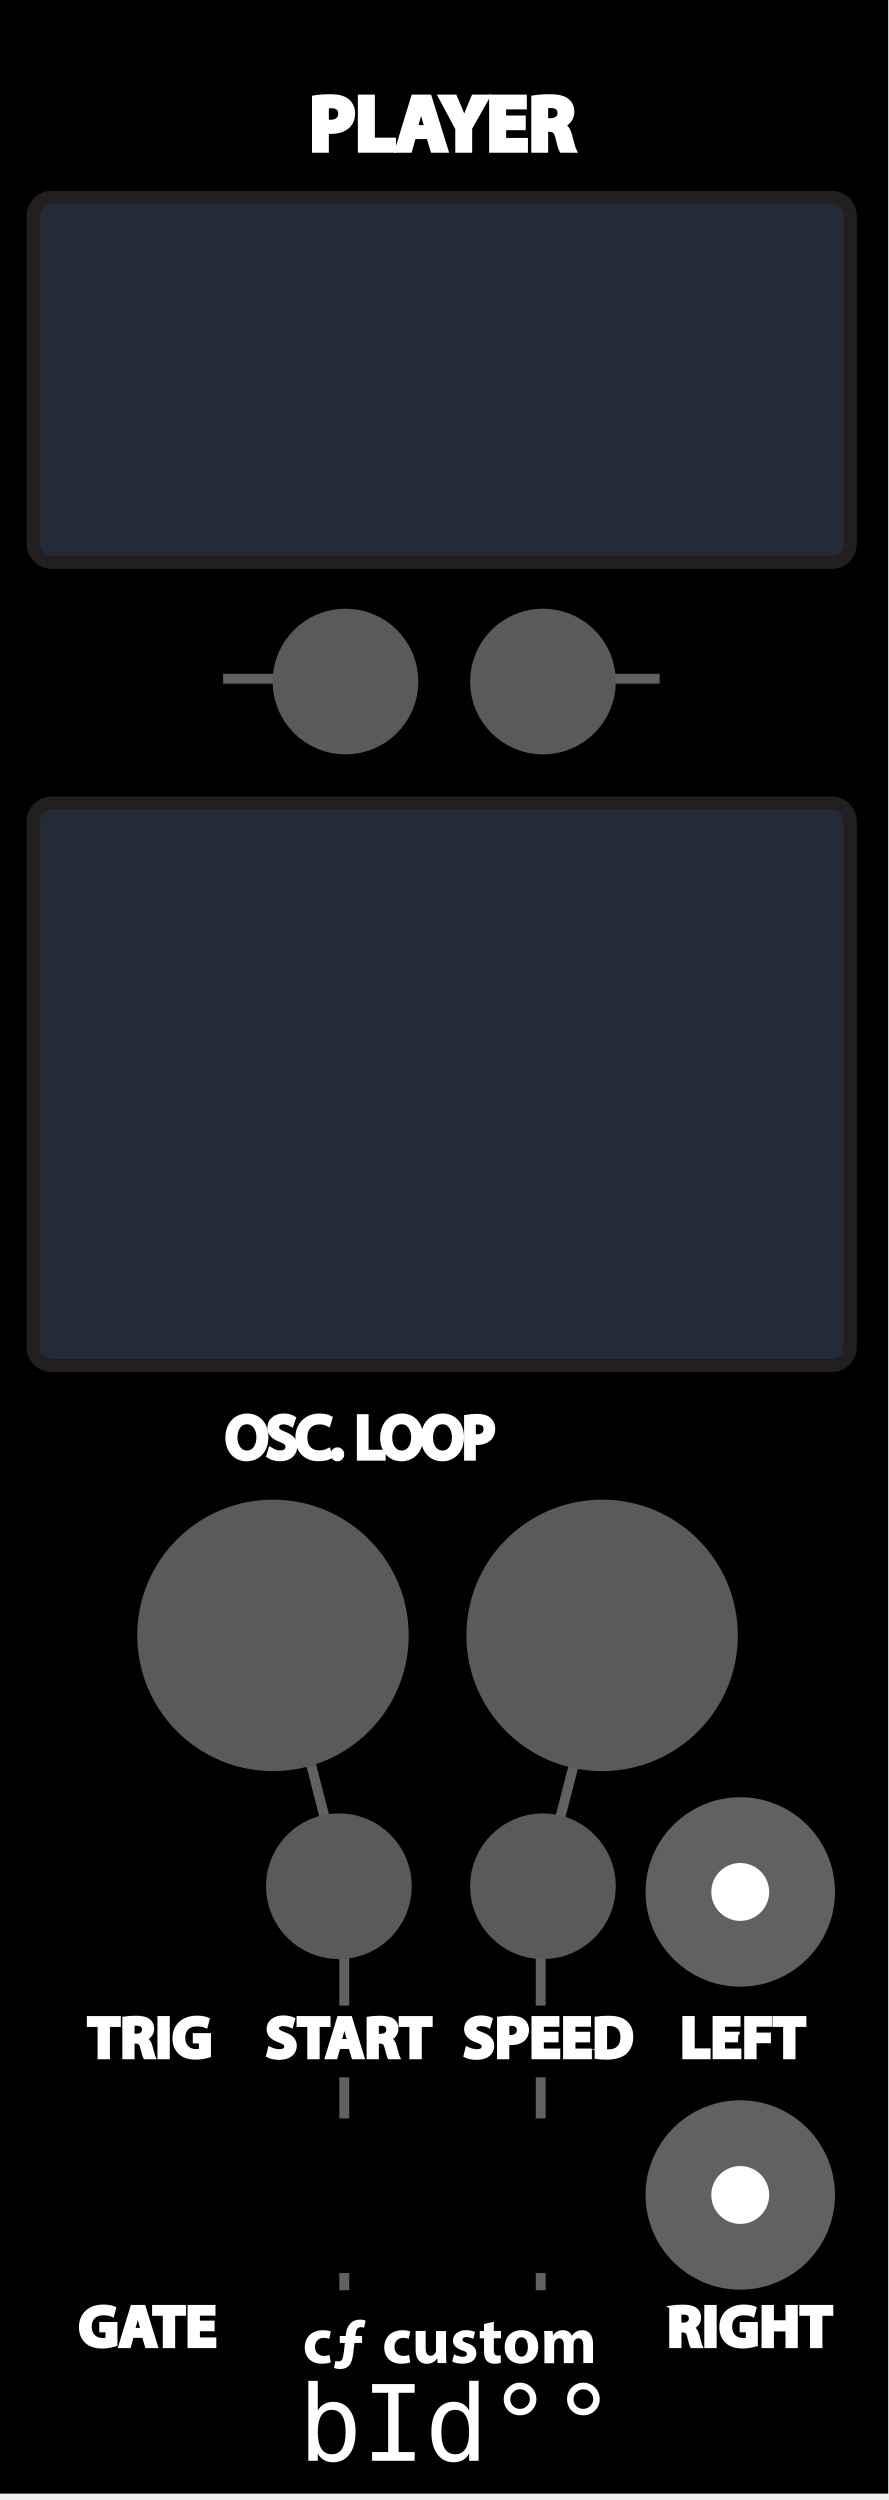
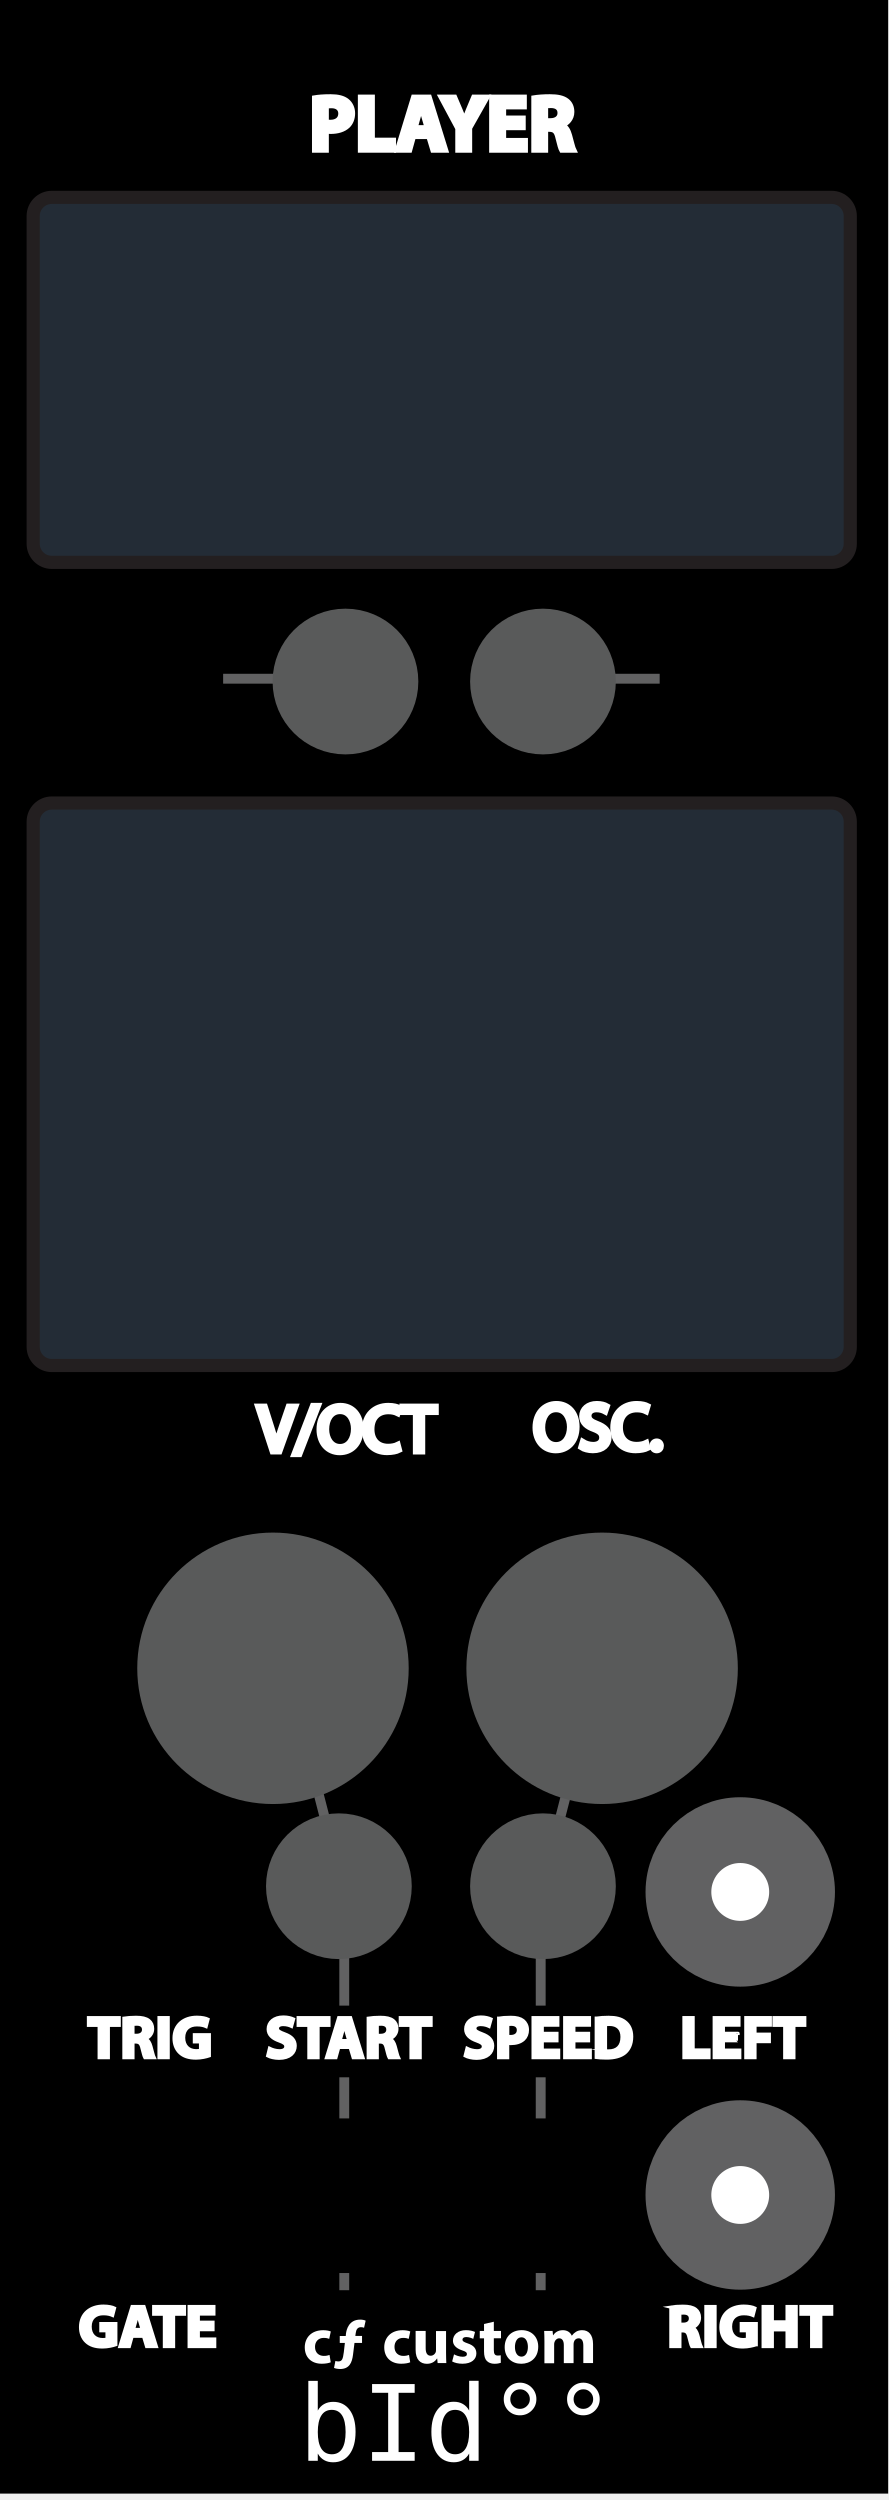
<svg xmlns="http://www.w3.org/2000/svg" version="1.1" id="svg12553" x="0px" y="0px" width="135px" height="380px" viewBox="0 0 135 380" enable-background="new 0 0 135 380" xml:space="preserve">
  <path id="path33453" d="M-0.055-0.885h135.056v379.912H-0.055V-0.885z" />
  <g id="g13122" transform="matrix(0.2760238,0,0,0.2760238,354.0962,57.73635)">
    <g id="g13178" transform="translate(-167.0764,-20.55757)">
      <g id="g13224" transform="translate(-99.2314,6.094906)">
        <g id="path30351">
			</g>
      </g>
    </g>
  </g>
  <g id="text977">
    <path id="path954" fill="#FFFFFF" d="M52.531,369.674c0-1.115-0.177-1.956-0.531-2.523c-0.354-0.562-0.877-0.852-1.57-0.852   c-0.698,0-1.227,0.286-1.586,0.859c-0.359,0.566-0.539,1.406-0.539,2.516c0,1.104,0.18,1.942,0.539,2.516   c0.359,0.572,0.888,0.859,1.586,0.859c0.693,0,1.216-0.283,1.57-0.852C52.354,371.628,52.531,370.788,52.531,369.674z    M48.304,366.408c0.229-0.428,0.544-0.756,0.945-0.984c0.406-0.229,0.875-0.344,1.406-0.344c1.052,0,1.88,0.406,2.484,1.219   c0.604,0.807,0.906,1.922,0.906,3.344c0,1.442-0.305,2.575-0.914,3.398c-0.604,0.816-1.435,1.227-2.492,1.227   c-0.521,0-0.981-0.104-1.383-0.336c-0.396-0.229-0.713-0.561-0.953-0.992v1.104h-1.438v-12.155h1.438L48.304,366.408   L48.304,366.408z" />
    <path id="path956" fill="#FFFFFF" d="M56.554,362.377h6.477v1.328h-2.445v9.008h2.445v1.328h-6.477v-1.328H59v-9.008h-2.445   L56.554,362.377L56.554,362.377z" />
    <path id="path958" fill="#FFFFFF" d="M71.312,366.408v-4.523h1.438v12.156h-1.438v-1.102c-0.24,0.432-0.562,0.763-0.961,0.992   c-0.396,0.223-0.854,0.336-1.375,0.336c-1.062,0-1.896-0.41-2.5-1.229c-0.604-0.823-0.906-1.956-0.906-3.396   c0-1.422,0.305-2.537,0.914-3.354s1.44-1.222,2.493-1.222c0.525,0,0.989,0.104,1.396,0.347   C70.768,365.646,71.083,365.977,71.312,366.408L71.312,366.408z M67.085,369.674c0,1.114,0.177,1.955,0.531,2.523   c0.354,0.566,0.877,0.852,1.571,0.852c0.688,0,1.219-0.287,1.578-0.859c0.354-0.562,0.547-1.412,0.547-2.516   c0-1.109-0.188-1.947-0.547-2.516c-0.359-0.573-0.896-0.859-1.578-0.859c-0.693,0-1.216,0.283-1.571,0.852   C67.263,367.718,67.085,368.559,67.085,369.674z" />
    <path id="path960" fill="#FFFFFF" d="M79.047,362.166c0.338,0,0.658,0.064,0.961,0.195c0.307,0.125,0.575,0.307,0.805,0.547   c0.234,0.234,0.412,0.5,0.531,0.797c0.125,0.297,0.188,0.617,0.188,0.961c0,0.688-0.242,1.271-0.728,1.75   c-0.484,0.475-1.076,0.711-1.772,0.711c-0.703,0-1.289-0.234-1.759-0.703c-0.469-0.469-0.703-1.055-0.703-1.758   c0-0.698,0.24-1.289,0.72-1.773C77.768,362.408,78.354,362.166,79.047,362.166z M79.047,363.174c-0.412,0-0.764,0.146-1.055,0.438   c-0.287,0.287-0.43,0.646-0.43,1.062s0.141,0.771,0.422,1.049c0.285,0.279,0.635,0.426,1.047,0.426   c0.416,0,0.771-0.146,1.062-0.436c0.298-0.287,0.445-0.633,0.445-1.039c0-0.41-0.146-0.771-0.438-1.062   C79.811,363.318,79.458,363.174,79.047,363.174z" />
    <path id="path962" fill="#FFFFFF" d="M88.672,362.166c0.338,0,0.658,0.064,0.961,0.195c0.307,0.125,0.575,0.307,0.805,0.547   c0.234,0.234,0.412,0.5,0.531,0.797c0.125,0.297,0.188,0.617,0.188,0.961c0,0.688-0.242,1.271-0.728,1.75   c-0.484,0.475-1.076,0.711-1.772,0.711c-0.703,0-1.289-0.234-1.759-0.703c-0.469-0.469-0.703-1.055-0.703-1.758   c0-0.698,0.24-1.289,0.72-1.773C87.393,362.408,87.979,362.166,88.672,362.166z M88.672,363.174c-0.412,0-0.764,0.146-1.055,0.438   c-0.287,0.287-0.43,0.646-0.43,1.062s0.141,0.771,0.422,1.049c0.285,0.279,0.635,0.426,1.047,0.426   c0.416,0,0.771-0.146,1.062-0.436c0.298-0.287,0.445-0.633,0.445-1.039c0-0.41-0.146-0.771-0.438-1.062   C89.436,363.318,89.083,363.174,88.672,363.174z" />
  </g>
  <g id="text4860">
</g>
  <g id="flowRoot1009">
</g>
  <g>
    <path fill="#FFFFFF" d="M50.271,359.068c-0.27,0.119-0.779,0.22-1.359,0.22c-1.579,0-2.588-0.959-2.588-2.498   c0-1.431,0.979-2.599,2.798-2.599c0.4,0,0.84,0.062,1.16,0.188l-0.24,1.13c-0.18-0.079-0.45-0.149-0.85-0.149   c-0.8,0-1.319,0.57-1.31,1.369c0,0.898,0.6,1.369,1.34,1.369c0.359,0,0.64-0.061,0.869-0.146L50.271,359.068z" />
    <path fill="#FFFFFF" d="M51.643,355.07h0.909l0.03-0.319c0.08-0.67,0.449-2.169,2.169-2.169c0.34,0,0.649,0.07,0.829,0.16   l-0.24,1.078c-0.119-0.049-0.279-0.09-0.47-0.09c-0.499,0-0.739,0.354-0.799,0.896l-0.061,0.438h1.02v1.062h-1.149l-0.22,1.778   c-0.149,1.221-0.56,2.188-1.979,2.188c-0.41-0.011-0.76-0.091-0.91-0.171l0.21-1.062c0.15,0.062,0.311,0.078,0.47,0.078   c0.5-0.021,0.67-0.275,0.81-1.418l0.16-1.396h-0.779V355.07z" />
    <path fill="#FFFFFF" d="M62.351,359.068c-0.27,0.119-0.779,0.22-1.359,0.22c-1.579,0-2.588-0.959-2.588-2.498   c0-1.431,0.979-2.599,2.798-2.599c0.4,0,0.84,0.062,1.16,0.188l-0.24,1.13c-0.18-0.079-0.45-0.149-0.85-0.149   c-0.8,0-1.319,0.57-1.31,1.369c0,0.898,0.6,1.369,1.34,1.369c0.359,0,0.64-0.061,0.869-0.146L62.351,359.068z" />
    <path fill="#FFFFFF" d="M67.8,357.619c0,0.64,0.021,1.158,0.04,1.568h-1.319l-0.069-0.688h-0.03c-0.189,0.3-0.649,0.8-1.529,0.8   c-0.989,0-1.719-0.619-1.719-2.129v-2.869h1.529v2.629c0,0.711,0.229,1.141,0.76,1.141c0.419,0,0.659-0.291,0.759-0.521   c0.04-0.09,0.05-0.21,0.05-0.329v-2.9H67.8V357.619z" />
    <path fill="#FFFFFF" d="M69.014,357.859c0.279,0.17,0.858,0.369,1.312,0.369c0.46,0,0.646-0.16,0.646-0.41   s-0.147-0.369-0.729-0.562c-1.017-0.34-1.396-0.89-1.396-1.47c0-0.909,0.771-1.603,1.979-1.603c0.562,0,1.076,0.131,1.379,0.271   l-0.271,1.06c-0.224-0.121-0.646-0.281-1.062-0.281c-0.358,0-0.579,0.146-0.579,0.396c0,0.229,0.188,0.354,0.788,0.562   c0.938,0.312,1.312,0.789,1.328,1.518c0,0.904-0.729,1.579-2.116,1.579c-0.646,0-1.209-0.146-1.566-0.349L69.014,357.859z" />
    <path fill="#FFFFFF" d="M75.062,352.902v1.396h1.09v1.12h-1.09v1.771c0,0.59,0.14,0.854,0.6,0.854c0.189,0,0.34-0.021,0.449-0.04   l0.011,1.146c-0.2,0.078-0.56,0.146-0.989,0.146c-0.49,0-0.898-0.186-1.14-0.436c-0.28-0.273-0.42-0.762-0.42-1.438v-1.999h-0.649   v-1.117h0.649v-1.062L75.062,352.902z" />
    <path fill="#FFFFFF" d="M81.811,356.689c0,1.789-1.27,2.604-2.578,2.604c-1.43,0-2.521-0.938-2.521-2.521   c0-1.58,1.039-2.59,2.604-2.59C80.811,354.191,81.811,355.221,81.811,356.689z M78.271,356.74c0,0.839,0.351,1.469,1,1.469   c0.59,0,0.97-0.59,0.97-1.469c0-0.73-0.28-1.471-0.97-1.471C78.542,355.271,78.271,356.021,78.271,356.74z" />
    <path fill="#FFFFFF" d="M82.752,355.859c0-0.608-0.02-1.129-0.04-1.562h1.279l0.069,0.66h0.021c0.21-0.312,0.646-0.771,1.479-0.771   c0.631,0,1.131,0.318,1.344,0.83h0.021c0.183-0.25,0.397-0.449,0.634-0.591c0.271-0.159,0.562-0.239,0.938-0.239   c0.938,0,1.646,0.66,1.646,2.119v2.879h-1.479v-2.658c0-0.711-0.229-1.104-0.723-1.104c-0.354,0-0.604,0.229-0.696,0.521   c-0.04,0.104-0.062,0.271-0.062,0.396v2.854H85.7v-2.729c0-0.619-0.22-1.04-0.699-1.04c-0.39,0-0.619,0.305-0.71,0.555   c-0.05,0.116-0.061,0.271-0.061,0.381v2.854h-1.479L82.752,355.859L82.752,355.859z" />
  </g>
  <g>
    <path fill="#231F20" stroke="#231F20" stroke-width="0.25" d="M109.354,390.37c0,1.989-1.205,3.194-2.979,3.194   c-1.801,0-2.854-1.358-2.854-3.088c0-1.818,1.162-3.188,2.953-3.188C108.337,387.3,109.354,388.695,109.354,390.37z    M104.971,390.451c0,1.188,0.559,2.025,1.479,2.025c0.927,0,1.458-0.896,1.458-2.062c0-1.09-0.521-2.025-1.471-2.025   C105.512,388.391,104.971,389.271,104.971,390.451z" />
-     <path fill="#231F20" stroke="#231F20" stroke-width="0.25" d="M111.621,387.398v3.492c0,1.045,0.396,1.562,1.098,1.562   c0.721,0,1.117-0.508,1.117-1.562v-3.492h1.368v3.396c0,1.873-0.945,2.771-2.53,2.771c-1.529,0-2.431-0.854-2.431-2.772V387.4   L111.621,387.398L111.621,387.398z" />
-     <path fill="#231F20" stroke="#231F20" stroke-width="0.25" d="M117.561,388.552h-1.629V387.4h4.664v1.148h-1.658v4.915h-1.377   V388.552z" />
+     <path fill="#231F20" stroke="#231F20" stroke-width="0.25" d="M111.621,387.398v3.492c0,1.045,0.396,1.562,1.098,1.562   c0.721,0,1.117-0.509,1.117-1.562v-3.492h1.368v3.396c0,1.873-0.945,2.771-2.53,2.771c-1.529,0-2.431-0.854-2.431-2.771V387.4   L111.621,387.398L111.621,387.398z" />
+     <path fill="#231F20" stroke="#231F20" stroke-width="0.25" d="M117.561,388.552h-1.629V387.4h4.664v1.146h-1.658v4.915h-1.377   V388.552z" />
  </g>
  <g>
    <path fill="#FFFFFF" stroke="#FFFFFF" stroke-width="0.75" d="M47.798,14.864c0.564-0.096,1.355-0.168,2.471-0.168   c1.127,0,1.931,0.216,2.471,0.647c0.516,0.408,0.863,1.08,0.863,1.871s-0.264,1.463-0.743,1.919   c-0.624,0.588-1.547,0.852-2.627,0.852c-0.24,0-0.456-0.012-0.624-0.036v2.891h-1.811V14.864z M49.609,18.534   c0.156,0.036,0.348,0.048,0.612,0.048c0.971,0,1.571-0.492,1.571-1.319c0-0.743-0.516-1.187-1.427-1.187   c-0.372,0-0.624,0.036-0.755,0.072L49.609,18.534L49.609,18.534z" />
    <path fill="#FFFFFF" stroke="#FFFFFF" stroke-width="0.75" d="M54.77,14.754h1.835v6.548h3.214v1.535H54.77V14.754z" />
    <path fill="#FFFFFF" stroke="#FFFFFF" stroke-width="0.75" d="M62.856,20.765L62.28,22.84h-1.895l2.47-8.083h2.399l2.507,8.083   h-1.967l-0.624-2.075H62.856z M64.908,19.396l-0.504-1.715c-0.144-0.48-0.288-1.08-0.408-1.56h-0.024   c-0.12,0.48-0.24,1.091-0.372,1.559l-0.479,1.715L64.908,19.396L64.908,19.396z" />
    <path fill="#FFFFFF" stroke="#FFFFFF" stroke-width="0.75" d="M69.577,22.837v-3.31l-2.555-4.773h2.087l0.826,1.943   c0.252,0.588,0.42,1.02,0.625,1.547h0.021c0.183-0.504,0.372-0.972,0.61-1.547l0.812-1.943h2.054l-2.662,4.713v3.37H69.577z" />
    <path fill="#FFFFFF" stroke="#FFFFFF" stroke-width="0.75" d="M79.535,19.419h-2.975v1.919h3.312v1.499h-5.147v-8.083h4.979v1.499   h-3.146v1.679h2.976L79.535,19.419L79.535,19.419z" />
    <path fill="#FFFFFF" stroke="#FFFFFF" stroke-width="0.75" d="M81.134,14.864c0.587-0.096,1.464-0.168,2.435-0.168   c1.199,0,2.039,0.18,2.615,0.636c0.479,0.384,0.742,0.947,0.742,1.691c0,1.032-0.73,1.739-1.427,1.991v0.036   c0.563,0.228,0.875,0.768,1.079,1.511c0.252,0.912,0.504,1.967,0.66,2.279h-1.871c-0.133-0.228-0.324-0.888-0.562-1.883   c-0.217-1.008-0.562-1.283-1.309-1.295h-0.553v3.178h-1.812L81.134,14.864L81.134,14.864z M82.943,18.34h0.721   c0.911,0,1.451-0.456,1.451-1.164c0-0.743-0.504-1.115-1.344-1.127c-0.443,0-0.695,0.036-0.828,0.06V18.34z" />
  </g>
  <line fill="none" stroke="#616162" stroke-width="1.5" stroke-miterlimit="10" x1="52.328" y1="348.111" x2="52.328" y2="286.66" />
  <line fill="none" stroke="#616162" stroke-width="1.5" stroke-miterlimit="10" x1="82.186" y1="348.111" x2="82.186" y2="286.66" />
  <line fill="none" stroke="#616162" stroke-width="1.5" stroke-miterlimit="10" x1="82.262" y1="287.504" x2="91.271" y2="252.5" />
  <rect x="9.5" y="304.855" width="85.184" height="10.895" />
  <g>
-     <path fill="#231F20" stroke="#000000" stroke-width="0.25" stroke-miterlimit="10" d="M69.666,392.15   c0.369,0.188,0.938,0.379,1.521,0.379c0.631,0,0.963-0.262,0.963-0.646c0-0.378-0.287-0.604-1.021-0.854   c-1.008-0.354-1.666-0.899-1.666-1.789c0-1.029,0.864-1.82,2.301-1.82c0.688,0,1.188,0.146,1.547,0.312l-0.31,1.104   c-0.239-0.107-0.675-0.285-1.271-0.285c-0.594,0-0.881,0.271-0.881,0.588c0,0.396,0.342,0.562,1.125,0.854   c1.062,0.396,1.562,0.952,1.562,1.812c0,1.021-0.771,1.887-2.438,1.887c-0.688,0-1.377-0.188-1.729-0.362L69.666,392.15z" />
+     <path fill="#231F20" stroke="#000000" stroke-width="0.25" stroke-miterlimit="10" d="M69.666,392.15   c0.369,0.188,0.938,0.379,1.521,0.379c0.631,0,0.963-0.262,0.963-0.646c0-0.378-0.287-0.604-1.021-0.854   c-1.008-0.354-1.666-0.899-1.666-1.789c0-1.029,0.864-1.82,2.301-1.82c0.688,0,1.188,0.146,1.547,0.312l-0.31,1.104   c-0.239-0.107-0.675-0.285-1.271-0.285c-0.594,0-0.881,0.271-0.881,0.588c0,0.396,0.342,0.562,1.125,0.854   c1.062,0.396,1.562,0.952,1.562,1.812c0,1.021-0.771,1.887-2.438,1.887c-0.688,0-1.377-0.188-1.729-0.36L69.666,392.15z" />
    <path fill="#231F20" stroke="#000000" stroke-width="0.25" stroke-miterlimit="10" d="M74.479,387.576   c0.424-0.071,1.021-0.127,1.854-0.127c0.847,0,1.448,0.162,1.854,0.486c0.387,0.307,0.646,0.812,0.646,1.396   c0,0.604-0.196,1.104-0.56,1.438c-0.469,0.438-1.162,0.646-1.979,0.646c-0.183,0-0.343-0.015-0.469-0.027v2.175h-1.354   L74.479,387.576L74.479,387.576z M75.84,390.331c0.117,0.026,0.262,0.036,0.459,0.036c0.729,0,1.182-0.369,1.182-0.99   c0-0.559-0.389-0.891-1.062-0.891c-0.274,0-0.478,0.021-0.562,0.054L75.84,390.331L75.84,390.331z" />
    <path fill="#231F20" stroke="#000000" stroke-width="0.25" stroke-miterlimit="10" d="M83.318,390.998h-2.231v1.439h2.494v1.125   H79.71v-6.066h3.745v1.125h-2.368v1.261h2.231V390.998z" />
    <path fill="#231F20" stroke="#000000" stroke-width="0.25" stroke-miterlimit="10" d="M88.125,390.998h-2.23v1.439h2.494v1.125   h-3.871v-6.066h3.744v1.125h-2.367v1.261h2.23V390.998z" />
-     <path fill="#231F20" stroke="#000000" stroke-width="0.25" stroke-miterlimit="10" d="M89.32,387.576   c0.505-0.08,1.16-0.127,1.854-0.127c1.152,0,1.899,0.207,2.485,0.646c0.63,0.472,1.022,1.22,1.022,2.287   c0,1.161-0.438,1.962-1.021,2.457c-0.646,0.53-1.604,0.784-2.805,0.784c-0.713,0-1.228-0.047-1.562-0.094L89.32,387.576   L89.32,387.576z M90.698,392.527c0.114,0.021,0.306,0.021,0.477,0.021c1.242,0.017,2.054-0.676,2.054-2.125   c0.01-1.261-0.729-1.927-1.908-1.927c-0.307,0-0.504,0.021-0.604,0.054L90.698,392.527L90.698,392.527z" />
+     <path fill="#231F20" stroke="#000000" stroke-width="0.25" stroke-miterlimit="10" d="M89.32,387.576   c0.505-0.08,1.16-0.127,1.854-0.127c1.152,0,1.899,0.207,2.485,0.646c0.63,0.472,1.022,1.22,1.022,2.287   c0,1.161-0.438,1.962-1.021,2.457c-0.646,0.53-1.604,0.784-2.805,0.784c-0.713,0-1.229-0.047-1.562-0.094L89.32,387.576   L89.32,387.576z M90.698,392.527c0.114,0.021,0.306,0.021,0.477,0.021c1.242,0.017,2.054-0.676,2.054-2.125   c0.01-1.261-0.729-1.927-1.908-1.927c-0.307,0-0.504,0.021-0.604,0.054L90.698,392.527L90.698,392.527z" />
  </g>
  <g>
-     <path fill="#231F20" stroke="#000000" stroke-width="0.25" stroke-miterlimit="10" d="M39.647,392.15   c0.369,0.188,0.937,0.379,1.521,0.379c0.63,0,0.963-0.262,0.963-0.646c0-0.378-0.288-0.604-1.018-0.854   c-1.008-0.354-1.666-0.899-1.666-1.789c0-1.029,0.864-1.82,2.296-1.82c0.684,0,1.188,0.146,1.548,0.312l-0.306,1.104   c-0.243-0.107-0.675-0.285-1.269-0.285c-0.594,0-0.882,0.271-0.882,0.588c0,0.396,0.342,0.562,1.125,0.854   c1.071,0.396,1.575,0.952,1.575,1.812c0,1.021-0.783,1.887-2.449,1.887c-0.693,0-1.377-0.188-1.719-0.362L39.647,392.15z" />
+     <path fill="#231F20" stroke="#000000" stroke-width="0.25" stroke-miterlimit="10" d="M39.647,392.15   c0.369,0.188,0.937,0.379,1.521,0.379c0.63,0,0.963-0.262,0.963-0.646c0-0.378-0.288-0.604-1.018-0.854   c-1.008-0.354-1.666-0.899-1.666-1.789c0-1.029,0.864-1.82,2.296-1.82c0.684,0,1.188,0.146,1.548,0.312l-0.306,1.104   c-0.243-0.107-0.675-0.285-1.269-0.285c-0.594,0-0.882,0.271-0.882,0.588c0,0.396,0.342,0.562,1.125,0.854   c1.071,0.396,1.575,0.952,1.575,1.812c0,1.021-0.783,1.887-2.449,1.887c-0.693,0-1.377-0.188-1.719-0.36L39.647,392.15z" />
    <path fill="#231F20" stroke="#000000" stroke-width="0.25" stroke-miterlimit="10" d="M45.632,388.648h-1.629v-1.146h4.663v1.146   H47.01v4.916h-1.377L45.632,388.648L45.632,388.648z" />
-     <path fill="#231F20" stroke="#000000" stroke-width="0.25" stroke-miterlimit="10" d="M50.161,392.006l-0.432,1.559h-1.423   l1.855-6.062h1.8l1.882,6.062h-1.477l-0.468-1.559H50.161z M51.7,390.98l-0.378-1.287c-0.108-0.354-0.216-0.812-0.306-1.17h-0.018   c-0.09,0.355-0.18,0.814-0.279,1.17l-0.36,1.287H51.7z" />
+     <path fill="#231F20" stroke="#000000" stroke-width="0.25" stroke-miterlimit="10" d="M50.161,392.006l-0.432,1.559h-1.423   l1.855-6.062h1.8l1.882,6.062h-1.477l-0.468-1.559H50.161z M51.7,390.98l-0.378-1.287c-0.108-0.354-0.216-0.812-0.306-1.17h-0.018   c-0.09,0.354-0.18,0.812-0.279,1.17l-0.36,1.287H51.7z" />
    <path fill="#231F20" stroke="#000000" stroke-width="0.25" stroke-miterlimit="10" d="M54.65,387.576   c0.441-0.071,1.098-0.127,1.828-0.127c0.9,0,1.53,0.137,1.962,0.479c0.36,0.288,0.558,0.711,0.558,1.27   c0,0.775-0.549,1.312-1.071,1.494v0.027c0.423,0.172,0.657,0.576,0.811,1.135c0.189,0.688,0.378,1.479,0.495,1.711h-1.405   c-0.099-0.172-0.243-0.666-0.423-1.414c-0.162-0.756-0.423-0.963-0.981-0.973H56.01v2.387h-1.359L54.65,387.576L54.65,387.576z    M56.009,390.188h0.54c0.684,0,1.089-0.342,1.089-0.873c0-0.559-0.378-0.838-1.008-0.847c-0.333,0-0.522,0.027-0.621,0.046V390.188   z" />
    <path fill="#231F20" stroke="#000000" stroke-width="0.25" stroke-miterlimit="10" d="M61.158,388.648h-1.629v-1.146h4.663v1.146   h-1.656v4.916h-1.377L61.158,388.648L61.158,388.648z" />
  </g>
  <line fill="none" stroke="#616162" stroke-width="1.5" stroke-miterlimit="10" x1="52.245" y1="287.504" x2="43.236" y2="252.5" />
  <g>
    <path stroke="#000000" stroke-width="0.75" stroke-miterlimit="10" d="M17.044,393.303c-0.351,0.127-1.044,0.334-1.864,0.334   c-0.918,0-1.674-0.234-2.269-0.802c-0.522-0.504-0.846-1.313-0.846-2.261c0.009-1.812,1.251-3.133,3.286-3.133   c0.703,0,1.251,0.146,1.513,0.271l-0.189,0.646c-0.324-0.146-0.729-0.26-1.341-0.26c-1.477,0-2.44,0.918-2.44,2.438   c0,1.54,0.927,2.446,2.341,2.446c0.513,0,0.864-0.069,1.044-0.162v-1.812h-1.233v-0.631h1.999L17.044,393.303L17.044,393.303z" />
-     <path stroke="#000000" stroke-width="0.75" stroke-miterlimit="10" d="M19.221,391.665l-0.63,1.907h-0.81l2.062-6.066h0.945   l2.071,6.066h-0.837l-0.648-1.907H19.221z M21.211,391.053l-0.594-1.746c-0.135-0.396-0.225-0.757-0.315-1.104h-0.018   c-0.09,0.356-0.189,0.729-0.306,1.104l-0.594,1.758L21.211,391.053L21.211,391.053z" />
+     <path stroke="#000000" stroke-width="0.75" stroke-miterlimit="10" d="M19.221,391.665l-0.63,1.907h-0.81l2.062-6.066h0.945   l2.071,6.066h-0.837l-0.648-1.907H19.221z M21.211,391.053l-0.594-1.746c-0.135-0.396-0.225-0.757-0.315-1.104h-0.018   c-0.09,0.355-0.189,0.729-0.306,1.104l-0.594,1.758L21.211,391.053L21.211,391.053z" />
    <path stroke="#000000" stroke-width="0.75" stroke-miterlimit="10" d="M24.207,388.172h-1.845v-0.666h4.492v0.666H25v5.4h-0.792   L24.207,388.172L24.207,388.172z" />
    <path stroke="#000000" stroke-width="0.75" stroke-miterlimit="10" d="M30.67,390.729h-2.359v2.188h2.629v0.657h-3.412v-6.067   h3.277v0.657h-2.494v1.917h2.359V390.729z" />
  </g>
  <rect x="39.366" y="322" width="50.772" height="23.5" />
  <path fill="#232C36" stroke="#231F20" stroke-width="2" stroke-miterlimit="10" d="M129.241,82.647c0,1.565-1.271,2.834-2.835,2.834  H7.878c-1.565,0-2.834-1.269-2.834-2.834V32.834C5.044,31.269,6.313,30,7.878,30h118.528c1.564,0,2.835,1.269,2.835,2.834V82.647z" />
  <path fill="#232C36" stroke="#231F20" stroke-width="2" stroke-miterlimit="10" d="M129.241,204.725  c0,1.564-1.271,2.834-2.835,2.834H7.878c-1.565,0-2.834-1.27-2.834-2.834v-79.832c0-1.565,1.269-2.834,2.834-2.834h118.528  c1.564,0,2.835,1.269,2.835,2.834V204.725z" />
  <line fill="none" stroke="#616162" stroke-width="1.5" stroke-miterlimit="10" x1="52.245" y1="103.165" x2="33.917" y2="103.165" />
  <line fill="none" stroke="#616162" stroke-width="1.5" stroke-miterlimit="10" x1="100.27" y1="103.165" x2="80.949" y2="103.165" />
  <circle fill="#FFFFFF" stroke="#616162" stroke-width="10" stroke-miterlimit="10" cx="112.516" cy="333.638" r="9.396" />
  <circle fill="#FFFFFF" stroke="#616162" stroke-width="10" stroke-miterlimit="10" cx="112.518" cy="287.575" r="9.396" />
  <g>
    <path fill="#FFFFFF" stroke="#FFFFFF" stroke-width="0.5" stroke-miterlimit="10" d="M15.081,307.841h-1.629v-1.151h4.663v1.151   h-1.656v4.915h-1.377L15.081,307.841L15.081,307.841z" />
-     <path fill="#FFFFFF" stroke="#FFFFFF" stroke-width="0.5" stroke-miterlimit="10" d="M18.842,306.77   c0.441-0.069,1.098-0.127,1.828-0.127c0.9,0,1.53,0.137,1.962,0.479c0.36,0.288,0.558,0.711,0.558,1.271   c0,0.773-0.549,1.308-1.071,1.493v0.027c0.423,0.171,0.657,0.575,0.811,1.134c0.189,0.686,0.378,1.479,0.495,1.711H22.02   c-0.099-0.171-0.243-0.666-0.423-1.412c-0.162-0.758-0.423-0.965-0.981-0.974h-0.414v2.386h-1.359L18.842,306.77L18.842,306.77z    M20.202,309.38h0.54c0.684,0,1.089-0.342,1.089-0.873c0-0.559-0.378-0.838-1.008-0.847c-0.333,0-0.522,0.027-0.621,0.045V309.38z" />
+     <path fill="#FFFFFF" stroke="#FFFFFF" stroke-width="0.5" stroke-miterlimit="10" d="M18.842,306.77   c0.441-0.067,1.098-0.127,1.828-0.127c0.9,0,1.53,0.137,1.962,0.479c0.36,0.288,0.558,0.711,0.558,1.271   c0,0.773-0.549,1.31-1.071,1.493v0.027c0.423,0.171,0.657,0.575,0.811,1.134c0.189,0.686,0.378,1.479,0.495,1.711H22.02   c-0.099-0.171-0.243-0.666-0.423-1.412c-0.162-0.758-0.423-0.965-0.981-0.974h-0.414v2.386h-1.359L18.842,306.77L18.842,306.77z    M20.202,309.38h0.54c0.684,0,1.089-0.342,1.089-0.873c0-0.559-0.378-0.838-1.008-0.847c-0.333,0-0.522,0.027-0.621,0.045V309.38z" />
    <path fill="#FFFFFF" stroke="#FFFFFF" stroke-width="0.5" stroke-miterlimit="10" d="M25.556,306.688v6.067h-1.377v-6.067H25.556z" />
-     <path fill="#FFFFFF" stroke="#FFFFFF" stroke-width="0.5" stroke-miterlimit="10" d="M31.812,312.477   c-0.423,0.146-1.224,0.344-2.025,0.344c-1.107,0-1.909-0.277-2.467-0.817c-0.558-0.521-0.864-1.312-0.855-2.206   c0.009-2.02,1.477-3.169,3.466-3.169c0.783,0,1.386,0.151,1.684,0.297l-0.288,1.101c-0.333-0.146-0.748-0.262-1.414-0.262   c-1.144,0-2.008,0.646-2.008,1.963c0,1.252,0.783,1.988,1.909,1.988c0.315,0,0.567-0.035,0.675-0.091v-1.271h-0.937v-1.07h2.26   V312.477z" />
+     <path fill="#FFFFFF" stroke="#FFFFFF" stroke-width="0.5" stroke-miterlimit="10" d="M31.812,312.477   c-0.423,0.146-1.224,0.344-2.025,0.344c-1.107,0-1.909-0.275-2.467-0.815c-0.558-0.521-0.864-1.312-0.855-2.206   c0.009-2.021,1.477-3.169,3.466-3.169c0.783,0,1.386,0.149,1.684,0.297l-0.288,1.103c-0.333-0.146-0.748-0.262-1.414-0.262   c-1.144,0-2.008,0.646-2.008,1.963c0,1.252,0.783,1.986,1.909,1.986c0.315,0,0.567-0.033,0.675-0.091v-1.271h-0.937v-1.069h2.26   V312.477z" />
  </g>
  <g>
-     <path fill="#FFFFFF" stroke="#FFFFFF" stroke-width="0.5" stroke-miterlimit="10" d="M17.599,356.387   c-0.423,0.146-1.224,0.344-2.025,0.344c-1.107,0-1.909-0.277-2.467-0.817c-0.558-0.521-0.864-1.312-0.855-2.206   c0.009-2.02,1.477-3.169,3.466-3.169c0.783,0,1.386,0.151,1.684,0.297l-0.288,1.101c-0.333-0.146-0.748-0.263-1.414-0.263   c-1.144,0-2.008,0.646-2.008,1.962c0,1.254,0.783,1.99,1.909,1.99c0.315,0,0.567-0.036,0.675-0.091v-1.271h-0.937v-1.072h2.26   V356.387z" />
+     <path fill="#FFFFFF" stroke="#FFFFFF" stroke-width="0.5" stroke-miterlimit="10" d="M17.599,356.387   c-0.423,0.146-1.224,0.344-2.025,0.344c-1.107,0-1.909-0.275-2.467-0.815c-0.558-0.521-0.864-1.312-0.855-2.206   c0.009-2.021,1.477-3.169,3.466-3.169c0.783,0,1.386,0.149,1.684,0.297l-0.288,1.103c-0.333-0.146-0.748-0.265-1.414-0.265   c-1.144,0-2.008,0.646-2.008,1.964c0,1.254,0.783,1.988,1.909,1.988c0.315,0,0.567-0.036,0.675-0.091v-1.271h-0.937v-1.072h2.26   V356.387z" />
    <path fill="#FFFFFF" stroke="#FFFFFF" stroke-width="0.5" stroke-miterlimit="10" d="M20.082,355.107l-0.432,1.559h-1.423   l1.855-6.066h1.8l1.882,6.066h-1.477l-0.468-1.559H20.082z M21.621,354.082l-0.378-1.287c-0.108-0.359-0.216-0.811-0.306-1.17   h-0.018c-0.09,0.359-0.18,0.818-0.279,1.17l-0.36,1.287H21.621z" />
    <path fill="#FFFFFF" stroke="#FFFFFF" stroke-width="0.5" stroke-miterlimit="10" d="M24.996,351.751h-1.629V350.6h4.663v1.151   h-1.656v4.915h-1.377L24.996,351.751L24.996,351.751z" />
    <path fill="#FFFFFF" stroke="#FFFFFF" stroke-width="0.5" stroke-miterlimit="10" d="M32.367,354.102h-2.232v1.439h2.494v1.125   h-3.871V350.6h3.745v1.125h-2.368v1.26h2.232V354.102z" />
  </g>
  <g>
-     <path fill="#FFFFFF" stroke="#FFFFFF" stroke-width="0.5" stroke-miterlimit="10" d="M40.972,311.346   c0.369,0.188,0.937,0.379,1.521,0.379c0.63,0,0.963-0.263,0.963-0.658c0-0.377-0.288-0.594-1.018-0.854   c-1.008-0.352-1.666-0.908-1.666-1.791c0-1.035,0.864-1.828,2.296-1.828c0.684,0,1.188,0.146,1.548,0.309l-0.306,1.104   c-0.243-0.114-0.675-0.286-1.269-0.286c-0.594,0-0.882,0.271-0.882,0.586c0,0.387,0.342,0.558,1.125,0.854   c1.072,0.396,1.576,0.955,1.576,1.812c0,1.019-0.783,1.881-2.449,1.881c-0.693,0-1.377-0.181-1.72-0.369L40.972,311.346z" />
+     <path fill="#FFFFFF" stroke="#FFFFFF" stroke-width="0.5" stroke-miterlimit="10" d="M40.972,311.346   c0.369,0.188,0.937,0.379,1.521,0.379c0.63,0,0.963-0.263,0.963-0.658c0-0.377-0.288-0.594-1.018-0.854   c-1.008-0.352-1.666-0.908-1.666-1.791c0-1.035,0.864-1.828,2.296-1.828c0.684,0,1.188,0.146,1.548,0.309l-0.306,1.104   c-0.243-0.114-0.675-0.286-1.269-0.286c-0.594,0-0.882,0.271-0.882,0.586c0,0.387,0.342,0.56,1.125,0.854   c1.072,0.396,1.576,0.955,1.576,1.812c0,1.021-0.783,1.881-2.449,1.881c-0.693,0-1.377-0.181-1.72-0.369L40.972,311.346z" />
    <path fill="#FFFFFF" stroke="#FFFFFF" stroke-width="0.5" stroke-miterlimit="10" d="M46.958,307.844h-1.629v-1.152h4.663v1.152   h-1.656v4.915h-1.377L46.958,307.844L46.958,307.844z" />
    <path fill="#FFFFFF" stroke="#FFFFFF" stroke-width="0.5" stroke-miterlimit="10" d="M51.485,311.201l-0.432,1.558H49.63   l1.855-6.067h1.8l1.881,6.067H53.69l-0.468-1.558H51.485z M53.024,310.175l-0.378-1.286c-0.108-0.361-0.216-0.812-0.306-1.171   h-0.018c-0.09,0.359-0.18,0.818-0.279,1.171l-0.36,1.286H53.024z" />
-     <path fill="#FFFFFF" stroke="#FFFFFF" stroke-width="0.5" stroke-miterlimit="10" d="M55.975,306.771   c0.441-0.071,1.098-0.127,1.828-0.127c0.9,0,1.53,0.137,1.962,0.479c0.36,0.288,0.558,0.711,0.558,1.27   c0,0.774-0.549,1.309-1.071,1.494v0.027c0.423,0.171,0.657,0.576,0.81,1.134c0.189,0.685,0.378,1.478,0.496,1.711h-1.405   c-0.099-0.171-0.243-0.666-0.423-1.413c-0.162-0.757-0.423-0.964-0.981-0.973h-0.414v2.386h-1.359L55.975,306.771L55.975,306.771z    M57.334,309.383h0.54c0.684,0,1.089-0.342,1.089-0.873c0-0.559-0.378-0.838-1.008-0.847c-0.333,0-0.522,0.026-0.621,0.045V309.383   z" />
+     <path fill="#FFFFFF" stroke="#FFFFFF" stroke-width="0.5" stroke-miterlimit="10" d="M55.975,306.771   c0.441-0.071,1.098-0.127,1.828-0.127c0.9,0,1.53,0.137,1.962,0.479c0.36,0.288,0.558,0.711,0.558,1.27   c0,0.774-0.549,1.311-1.071,1.494v0.027c0.423,0.171,0.657,0.576,0.81,1.134c0.189,0.685,0.378,1.478,0.496,1.711h-1.405   c-0.099-0.171-0.243-0.666-0.423-1.413c-0.162-0.757-0.423-0.964-0.981-0.973h-0.414v2.386h-1.359L55.975,306.771L55.975,306.771z    M57.334,309.383h0.54c0.684,0,1.089-0.342,1.089-0.873c0-0.559-0.378-0.838-1.008-0.847c-0.333,0-0.522,0.026-0.621,0.045V309.383   z" />
    <path fill="#FFFFFF" stroke="#FFFFFF" stroke-width="0.5" stroke-miterlimit="10" d="M62.482,307.844h-1.629v-1.152h4.663v1.152   H63.86v4.915h-1.377L62.482,307.844L62.482,307.844z" />
  </g>
  <g>
-     <path fill="#FFFFFF" stroke="#FFFFFF" stroke-width="0.5" stroke-miterlimit="10" d="M70.991,311.346   c0.368,0.188,0.937,0.379,1.521,0.379c0.631,0,0.965-0.263,0.965-0.658c0-0.377-0.289-0.594-1.019-0.854   c-1.009-0.352-1.666-0.908-1.666-1.791c0-1.035,0.864-1.828,2.296-1.828c0.686,0,1.188,0.146,1.549,0.309l-0.307,1.104   c-0.242-0.114-0.676-0.286-1.27-0.286c-0.597,0-0.885,0.271-0.885,0.586c0,0.387,0.344,0.558,1.125,0.854   c1.072,0.396,1.576,0.955,1.576,1.812c0,1.019-0.781,1.881-2.447,1.881c-0.693,0-1.379-0.181-1.722-0.369L70.991,311.346z" />
-     <path fill="#FFFFFF" stroke="#FFFFFF" stroke-width="0.5" stroke-miterlimit="10" d="M75.807,306.771   c0.424-0.071,1.02-0.127,1.854-0.127c0.846,0,1.448,0.162,1.854,0.484c0.387,0.309,0.646,0.812,0.646,1.404   c0,0.595-0.198,1.099-0.562,1.438c-0.467,0.441-1.16,0.641-1.972,0.641c-0.18,0-0.342-0.01-0.468-0.025v2.17h-1.359v-5.984H75.807   L75.807,306.771z M77.166,309.525c0.117,0.025,0.261,0.037,0.459,0.037c0.729,0,1.18-0.369,1.18-0.99   c0-0.559-0.388-0.891-1.072-0.891c-0.275,0-0.467,0.023-0.563,0.053L77.166,309.525L77.166,309.525z" />
-     <path fill="#FFFFFF" stroke="#FFFFFF" stroke-width="0.5" stroke-miterlimit="10" d="M84.646,310.193h-2.232v1.438h2.493v1.125   h-3.871v-6.064h3.745v1.125h-2.367v1.261h2.232V310.193z" />
-     <path fill="#FFFFFF" stroke="#FFFFFF" stroke-width="0.5" stroke-miterlimit="10" d="M89.451,310.193h-2.232v1.438h2.494v1.125   h-3.871v-6.064h3.745v1.125h-2.368v1.261h2.232V310.193z" />
-     <path fill="#FFFFFF" stroke="#FFFFFF" stroke-width="0.5" stroke-miterlimit="10" d="M90.646,306.771   c0.504-0.08,1.162-0.127,1.854-0.127c1.15,0,1.898,0.207,2.482,0.646c0.631,0.469,1.026,1.216,1.026,2.287   c0,1.16-0.424,1.962-1.009,2.457c-0.641,0.529-1.611,0.781-2.8,0.781c-0.714,0-1.218-0.045-1.56-0.09v-5.959h0.004v0.004H90.646z    M92.023,311.725c0.117,0.026,0.308,0.026,0.479,0.026c1.242,0.009,2.053-0.676,2.053-2.125c0.01-1.261-0.729-1.927-1.908-1.927   c-0.307,0-0.504,0.027-0.621,0.054v3.972H92.023L92.023,311.725z" />
+     <path fill="#FFFFFF" stroke="#FFFFFF" stroke-width="0.5" stroke-miterlimit="10" d="M70.991,311.346   c0.368,0.188,0.937,0.379,1.521,0.379c0.631,0,0.965-0.263,0.965-0.658c0-0.377-0.289-0.594-1.019-0.854   c-1.009-0.352-1.666-0.908-1.666-1.791c0-1.035,0.864-1.828,2.296-1.828c0.686,0,1.188,0.146,1.549,0.309l-0.307,1.104   c-0.242-0.114-0.676-0.286-1.27-0.286c-0.599,0-0.887,0.271-0.887,0.586c0,0.387,0.346,0.56,1.125,0.854   c1.072,0.396,1.576,0.955,1.576,1.812c0,1.021-0.779,1.881-2.445,1.881c-0.693,0-1.381-0.181-1.724-0.369L70.991,311.346z" />
+     <path fill="#FFFFFF" stroke="#FFFFFF" stroke-width="0.5" stroke-miterlimit="10" d="M75.807,306.771   c0.424-0.071,1.021-0.127,1.854-0.127c0.846,0,1.448,0.162,1.854,0.482c0.387,0.311,0.646,0.812,0.646,1.404   c0,0.595-0.198,1.099-0.562,1.438c-0.469,0.441-1.16,0.643-1.974,0.643c-0.181,0-0.342-0.01-0.468-0.025v2.17H75.8v-5.984H75.807   L75.807,306.771z M77.166,309.525c0.117,0.023,0.261,0.037,0.459,0.037c0.729,0,1.18-0.369,1.18-0.99   c0-0.559-0.388-0.891-1.072-0.891c-0.273,0-0.467,0.021-0.562,0.053L77.166,309.525L77.166,309.525z" />
+     <path fill="#FFFFFF" stroke="#FFFFFF" stroke-width="0.5" stroke-miterlimit="10" d="M84.646,310.193h-2.232v1.438h2.493v1.125   h-3.871v-6.064h3.745v1.125h-2.367v1.263h2.232V310.193z" />
+     <path fill="#FFFFFF" stroke="#FFFFFF" stroke-width="0.5" stroke-miterlimit="10" d="M89.451,310.193h-2.232v1.438h2.494v1.125   h-3.871v-6.064h3.745v1.125h-2.368v1.263h2.232V310.193z" />
+     <path fill="#FFFFFF" stroke="#FFFFFF" stroke-width="0.5" stroke-miterlimit="10" d="M90.646,306.771   c0.504-0.08,1.162-0.127,1.854-0.127c1.15,0,1.898,0.207,2.482,0.646c0.631,0.469,1.024,1.216,1.024,2.287   c0,1.159-0.424,1.962-1.009,2.457c-0.643,0.528-1.609,0.78-2.8,0.78c-0.716,0-1.22-0.045-1.562-0.09v-5.959h0.004v0.004h0.004   v0.002H90.646z M92.023,311.725c0.117,0.026,0.308,0.026,0.479,0.026c1.242,0.009,2.053-0.676,2.053-2.125   c0.01-1.261-0.729-1.927-1.908-1.927c-0.307,0-0.504,0.027-0.621,0.054v3.972H92.023L92.023,311.725z" />
  </g>
  <g>
    <path fill="#FFFFFF" stroke="#FFFFFF" stroke-width="0.5" stroke-miterlimit="10" d="M103.968,306.688h1.378v4.916h2.412v1.151   h-3.79V306.688z" />
-     <path fill="#FFFFFF" stroke="#FFFFFF" stroke-width="0.5" stroke-miterlimit="10" d="M112.177,310.189h-2.231v1.438h2.492v1.125   h-3.871v-6.065h3.746v1.125h-2.367v1.262h2.232C112.178,309.074,112.178,310.189,112.177,310.189z" />
-     <path fill="#FFFFFF" stroke="#FFFFFF" stroke-width="0.5" stroke-miterlimit="10" d="M113.372,306.688h3.709v1.125h-2.331v1.39   h2.18v1.114h-2.18v2.438h-1.378V306.688z" />
+     <path fill="#FFFFFF" stroke="#FFFFFF" stroke-width="0.5" stroke-miterlimit="10" d="M112.177,310.189h-2.231v1.438h2.492v1.125   h-3.871v-6.064h3.746v1.125h-2.367v1.263h2.232C112.178,309.074,112.178,310.189,112.177,310.189z" />
+     <path fill="#FFFFFF" stroke="#FFFFFF" stroke-width="0.5" stroke-miterlimit="10" d="M113.372,306.688h3.709v1.125h-2.331v1.392   h2.18v1.112h-2.18v2.438h-1.378V306.688z" />
    <path fill="#FFFFFF" stroke="#FFFFFF" stroke-width="0.5" stroke-miterlimit="10" d="M119.286,307.841h-1.63v-1.151h4.662v1.151   h-1.655v4.915h-1.377V307.841z" />
  </g>
  <g>
-     <path fill="#FFFFFF" stroke="#FFFFFF" stroke-width="0.5" stroke-miterlimit="10" d="M101.966,350.68   c0.44-0.072,1.099-0.127,1.827-0.127c0.9,0,1.53,0.137,1.963,0.479c0.36,0.286,0.559,0.711,0.559,1.27   c0,0.774-0.549,1.308-1.069,1.494v0.026c0.424,0.172,0.655,0.576,0.812,1.135c0.188,0.686,0.377,1.479,0.493,1.711h-1.403   c-0.1-0.171-0.242-0.666-0.422-1.413c-0.162-0.757-0.426-0.964-0.98-0.973h-0.414v2.386h-1.357v-5.986h-0.006L101.966,350.68   L101.966,350.68z M103.325,353.29h0.54c0.684,0,1.089-0.342,1.089-0.873c0-0.56-0.378-0.838-1.009-0.847   c-0.332,0-0.521,0.027-0.62,0.045V353.29z" />
+     <path fill="#FFFFFF" stroke="#FFFFFF" stroke-width="0.5" stroke-miterlimit="10" d="M101.966,350.68   c0.44-0.072,1.099-0.127,1.827-0.127c0.9,0,1.53,0.137,1.963,0.479c0.36,0.286,0.559,0.711,0.559,1.27   c0,0.774-0.549,1.308-1.067,1.494v0.026c0.424,0.172,0.653,0.576,0.812,1.135c0.188,0.686,0.377,1.479,0.492,1.711h-1.402   c-0.101-0.171-0.241-0.666-0.422-1.413c-0.162-0.757-0.427-0.964-0.979-0.973h-0.414v2.386h-1.356v-5.986h-0.006L101.966,350.68   L101.966,350.68z M103.325,353.29h0.54c0.684,0,1.089-0.342,1.089-0.873c0-0.56-0.378-0.838-1.009-0.847   c-0.332,0-0.521,0.027-0.62,0.045V353.29z" />
    <path fill="#FFFFFF" stroke="#FFFFFF" stroke-width="0.5" stroke-miterlimit="10" d="M108.68,350.6v6.066h-1.377V350.6H108.68z" />
-     <path fill="#FFFFFF" stroke="#FFFFFF" stroke-width="0.5" stroke-miterlimit="10" d="M114.936,356.387   c-0.422,0.146-1.224,0.344-2.022,0.344c-1.104,0-1.908-0.277-2.47-0.817c-0.557-0.521-0.861-1.312-0.854-2.206   c0.012-2.02,1.479-3.169,3.469-3.169c0.781,0,1.385,0.151,1.685,0.297l-0.288,1.101c-0.334-0.146-0.748-0.263-1.414-0.263   c-1.145,0-2.009,0.646-2.009,1.962c0,1.254,0.782,1.99,1.909,1.99c0.312,0,0.565-0.036,0.675-0.091v-1.271h-0.938v-1.072h2.262   v3.195H114.936L114.936,356.387z" />
+     <path fill="#FFFFFF" stroke="#FFFFFF" stroke-width="0.5" stroke-miterlimit="10" d="M114.936,356.387   c-0.422,0.146-1.224,0.344-2.021,0.344c-1.104,0-1.908-0.275-2.472-0.815c-0.557-0.521-0.859-1.312-0.854-2.206   c0.012-2.021,1.479-3.169,3.469-3.169c0.781,0,1.385,0.149,1.687,0.297l-0.288,1.103c-0.334-0.146-0.748-0.265-1.414-0.265   c-1.146,0-2.009,0.646-2.009,1.964c0,1.254,0.78,1.988,1.907,1.988c0.312,0,0.565-0.036,0.677-0.091v-1.271h-0.938v-1.072h2.262   v3.195h-0.006V356.387z" />
    <path fill="#FFFFFF" stroke="#FFFFFF" stroke-width="0.5" stroke-miterlimit="10" d="M117.383,350.6v2.33h2.26v-2.33h1.369v6.066   h-1.369v-2.539h-2.26v2.539h-1.378V350.6H117.383z" />
    <path fill="#FFFFFF" stroke="#FFFFFF" stroke-width="0.5" stroke-miterlimit="10" d="M123.377,351.751h-1.63V350.6h4.663v1.151   h-1.656v4.915h-1.377V351.751z" />
  </g>
-   <g>
-     <path fill="#FFFFFF" stroke="#FFFFFF" stroke-miterlimit="10" d="M40.3,218.424c0,2.09-1.269,3.195-2.818,3.195   c-1.603,0-2.728-1.242-2.728-3.078c0-1.927,1.197-3.188,2.818-3.188C39.229,215.354,40.3,216.623,40.3,218.424z M35.592,218.521   c0,1.297,0.703,2.459,1.936,2.459c1.243,0,1.945-1.145,1.945-2.521c0-1.207-0.63-2.467-1.936-2.467   C36.24,215.993,35.592,217.189,35.592,218.521z" />
-     <path fill="#FFFFFF" stroke="#FFFFFF" stroke-miterlimit="10" d="M41.208,220.566c0.351,0.216,0.864,0.396,1.404,0.396   c0.801,0,1.27-0.423,1.27-1.035c0-0.565-0.324-0.891-1.144-1.206c-0.99-0.352-1.603-0.863-1.603-1.72   c0-0.944,0.784-1.647,1.963-1.647c0.621,0,1.071,0.146,1.341,0.297l-0.216,0.641c-0.198-0.107-0.604-0.288-1.152-0.288   c-0.829,0-1.144,0.495-1.144,0.909c0,0.566,0.369,0.847,1.207,1.17c1.026,0.396,1.548,0.893,1.548,1.783   c0,0.936-0.693,1.746-2.125,1.746c-0.585,0-1.225-0.172-1.549-0.387L41.208,220.566z" />
-     <path fill="#FFFFFF" stroke="#FFFFFF" stroke-miterlimit="10" d="M49.993,221.322c-0.288,0.145-0.864,0.287-1.603,0.287   c-1.71,0-2.998-1.08-2.998-3.068c0-1.9,1.287-3.188,3.169-3.188c0.756,0,1.233,0.162,1.44,0.271l-0.189,0.64   c-0.297-0.145-0.72-0.253-1.225-0.253c-1.422,0-2.368,0.909-2.368,2.503c0,1.485,0.855,2.439,2.332,2.439   c0.477,0,0.963-0.1,1.278-0.252L49.993,221.322z" />
-     <path fill="#FFFFFF" stroke="#FFFFFF" stroke-miterlimit="10" d="M50.757,221.053c0-0.332,0.225-0.566,0.54-0.566   s0.531,0.233,0.531,0.566c0,0.323-0.207,0.566-0.54,0.566C50.973,221.619,50.757,221.376,50.757,221.053z" />
-     <path fill="#FFFFFF" stroke="#FFFFFF" stroke-miterlimit="10" d="M54.743,215.453h0.783v5.41h2.593v0.656h-3.376V215.453z" />
-     <path fill="#FFFFFF" stroke="#FFFFFF" stroke-miterlimit="10" d="M63.826,218.424c0,2.09-1.269,3.195-2.818,3.195   c-1.603,0-2.728-1.242-2.728-3.078c0-1.927,1.197-3.188,2.818-3.188C62.754,215.354,63.826,216.623,63.826,218.424z    M59.117,218.521c0,1.297,0.703,2.459,1.936,2.459c1.243,0,1.945-1.145,1.945-2.521c0-1.207-0.63-2.467-1.936-2.467   C59.766,215.993,59.117,217.189,59.117,218.521z" />
-     <path fill="#FFFFFF" stroke="#FFFFFF" stroke-miterlimit="10" d="M70.027,218.424c0,2.09-1.271,3.195-2.818,3.195   c-1.603,0-2.728-1.242-2.728-3.078c0-1.927,1.197-3.188,2.818-3.188C68.956,215.354,70.027,216.623,70.027,218.424z    M65.318,218.521c0,1.297,0.703,2.459,1.936,2.459c1.242,0,1.945-1.145,1.945-2.521c0-1.207-0.631-2.467-1.936-2.467   C65.967,215.993,65.318,217.189,65.318,218.521z" />
-     <path fill="#FFFFFF" stroke="#FFFFFF" stroke-miterlimit="10" d="M71.043,215.523c0.378-0.062,0.873-0.116,1.503-0.116   c0.774,0,1.343,0.181,1.702,0.505c0.333,0.288,0.529,0.729,0.529,1.27c0,0.549-0.161,0.98-0.467,1.297   c-0.414,0.44-1.09,0.666-1.854,0.666c-0.233,0-0.45-0.01-0.63-0.055v2.432h-0.783V215.523z M71.826,218.45   c0.171,0.045,0.387,0.063,0.646,0.063c0.945,0,1.521-0.459,1.521-1.298c0-0.801-0.566-1.188-1.432-1.188   c-0.342,0-0.604,0.027-0.737,0.062L71.826,218.45L71.826,218.45z" />
-   </g>
-   <circle fill="#595A5A" stroke="#595A5A" stroke-width="14.333" stroke-miterlimit="10" cx="41.492" cy="248.578" r="13.464" />
-   <circle fill="#595A5A" stroke="#595A5A" stroke-width="14.333" stroke-miterlimit="10" cx="91.522" cy="248.578" r="13.464" />
+   <circle fill="#595A5A" stroke="#595A5A" stroke-width="14.333" stroke-miterlimit="10" cx="41.492" cy="253.583" r="13.464" />
+   <circle fill="#595A5A" stroke="#595A5A" stroke-width="14.333" stroke-miterlimit="10" cx="91.521" cy="253.583" r="13.464" />
  <circle fill="#595A5A" stroke="#595A5A" stroke-width="7.694" stroke-miterlimit="10" cx="51.51" cy="286.707" r="7.229" />
  <circle fill="#595A5A" stroke="#595A5A" stroke-width="7.694" stroke-miterlimit="10" cx="82.529" cy="286.707" r="7.229" />
  <circle fill="#595A5A" stroke="#595A5A" stroke-width="7.694" stroke-miterlimit="10" cx="52.51" cy="103.594" r="7.229" />
  <circle fill="#595A5A" stroke="#595A5A" stroke-width="7.694" stroke-miterlimit="10" cx="82.531" cy="103.594" r="7.229" />
+   <g>
+     <path fill="#FFFFFF" stroke="#FFFFFF" stroke-miterlimit="10" d="M41.476,220.583l-2.199-6.735h0.939l1.049,3.317   c0.29,0.909,0.54,1.729,0.72,2.519h0.02c0.19-0.779,0.47-1.629,0.77-2.509l1.139-3.327h0.93l-2.409,6.735H41.476L41.476,220.583z" />
+     <path fill="#FFFFFF" stroke="#FFFFFF" stroke-miterlimit="10" d="M44.808,220.982l2.788-7.246h0.68l-2.798,7.246H44.808z" />
+     <path fill="#FFFFFF" stroke="#FFFFFF" stroke-miterlimit="10" d="M54.764,217.145c0,2.319-1.409,3.549-3.128,3.549   c-1.779,0-3.028-1.379-3.028-3.418c0-2.14,1.329-3.539,3.128-3.539C53.574,213.736,54.764,215.146,54.764,217.145z M49.536,217.255   c0,1.438,0.78,2.729,2.149,2.729c1.379,0,2.159-1.271,2.159-2.799c0-1.34-0.699-2.738-2.148-2.738   C50.256,214.445,49.536,215.775,49.536,217.255z" />
+     <path fill="#FFFFFF" stroke="#FFFFFF" stroke-miterlimit="10" d="M60.604,220.363c-0.32,0.16-0.959,0.318-1.779,0.318   c-1.899,0-3.328-1.199-3.328-3.408c0-2.107,1.429-3.537,3.518-3.537c0.839,0,1.369,0.181,1.599,0.3l-0.21,0.71   c-0.33-0.16-0.799-0.279-1.359-0.279c-1.579,0-2.628,1.01-2.628,2.778c0,1.647,0.95,2.708,2.588,2.708   c0.53,0,1.07-0.109,1.419-0.279L60.604,220.363z" />
+     <path fill="#FFFFFF" stroke="#FFFFFF" stroke-miterlimit="10" d="M63.256,214.586h-2.049v-0.738h4.987v0.738h-2.059v5.997h-0.879   V214.586z" />
+   </g>
+   <g>
+     <path fill="#FFFFFF" stroke="#FFFFFF" stroke-miterlimit="10" d="M87.598,216.855c0,2.318-1.408,3.549-3.127,3.549   c-1.779,0-3.029-1.379-3.029-3.418c0-2.139,1.33-3.538,3.129-3.538C86.408,213.448,87.598,214.857,87.598,216.855z M82.37,216.967   c0,1.439,0.78,2.729,2.149,2.729c1.379,0,2.156-1.27,2.156-2.799c0-1.338-0.697-2.736-2.146-2.736   C83.09,214.158,82.37,215.486,82.37,216.967z" />
+     <path fill="#FFFFFF" stroke="#FFFFFF" stroke-miterlimit="10" d="M88.611,219.234c0.39,0.24,0.959,0.438,1.559,0.438   c0.891,0,1.409-0.47,1.409-1.147c0-0.629-0.358-0.989-1.269-1.34c-1.102-0.391-1.779-0.959-1.779-1.908   c0-1.049,0.869-1.829,2.179-1.829c0.688,0,1.188,0.159,1.489,0.329l-0.24,0.711c-0.221-0.12-0.669-0.32-1.279-0.32   c-0.918,0-1.27,0.55-1.27,1.01c0,0.631,0.41,0.939,1.34,1.299c1.141,0.44,1.719,0.99,1.719,1.979c0,1.039-0.77,1.938-2.357,1.938   c-0.648,0-1.358-0.189-1.719-0.432L88.611,219.234z" />
+     <path fill="#FFFFFF" stroke="#FFFFFF" stroke-miterlimit="10" d="M98.368,220.075c-0.32,0.159-0.96,0.319-1.779,0.319   c-1.897,0-3.327-1.199-3.327-3.408c0-2.108,1.43-3.538,3.518-3.538c0.841,0,1.369,0.181,1.601,0.3l-0.21,0.71   c-0.329-0.16-0.799-0.278-1.357-0.278c-1.58,0-2.629,1.008-2.629,2.777c0,1.648,0.948,2.708,2.588,2.708   c0.529,0,1.069-0.108,1.42-0.279L98.368,220.075z" />
+     <path fill="#FFFFFF" stroke="#FFFFFF" stroke-miterlimit="10" d="M99.221,219.775c0-0.371,0.25-0.631,0.6-0.631   c0.352,0,0.592,0.26,0.592,0.631c0,0.357-0.229,0.629-0.602,0.629C99.461,220.404,99.221,220.135,99.221,219.775z" />
+   </g>
</svg>
